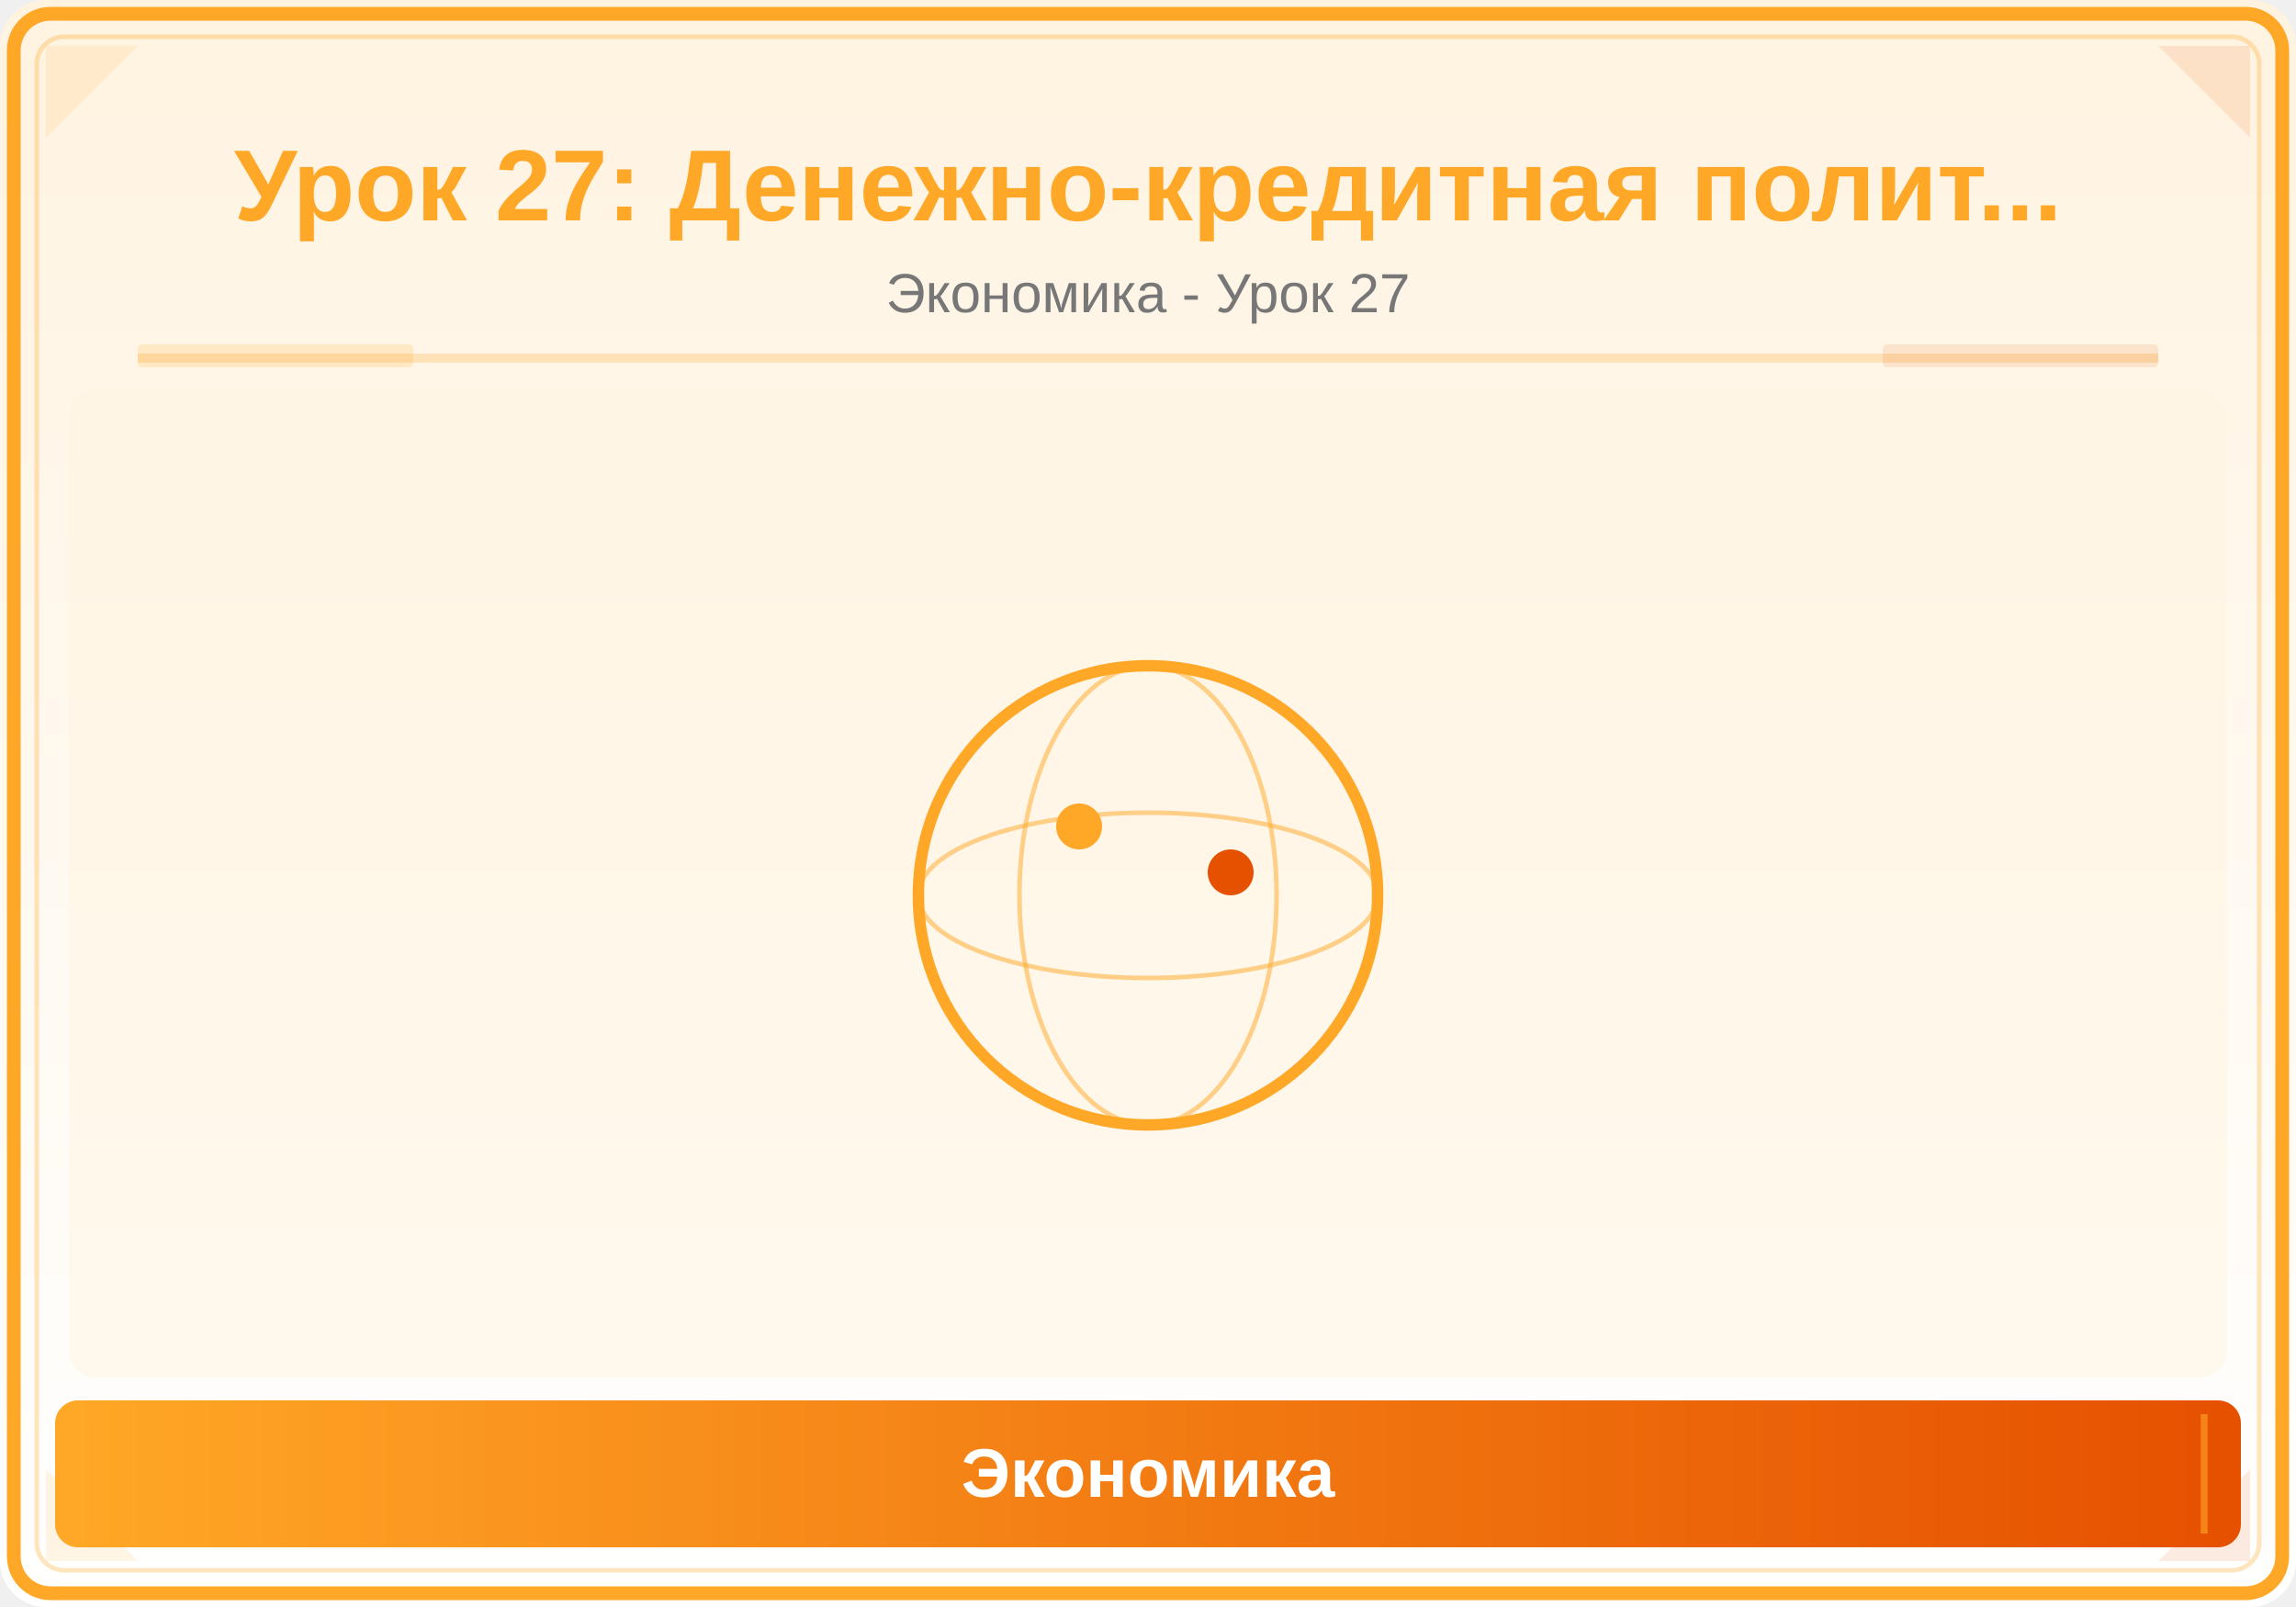
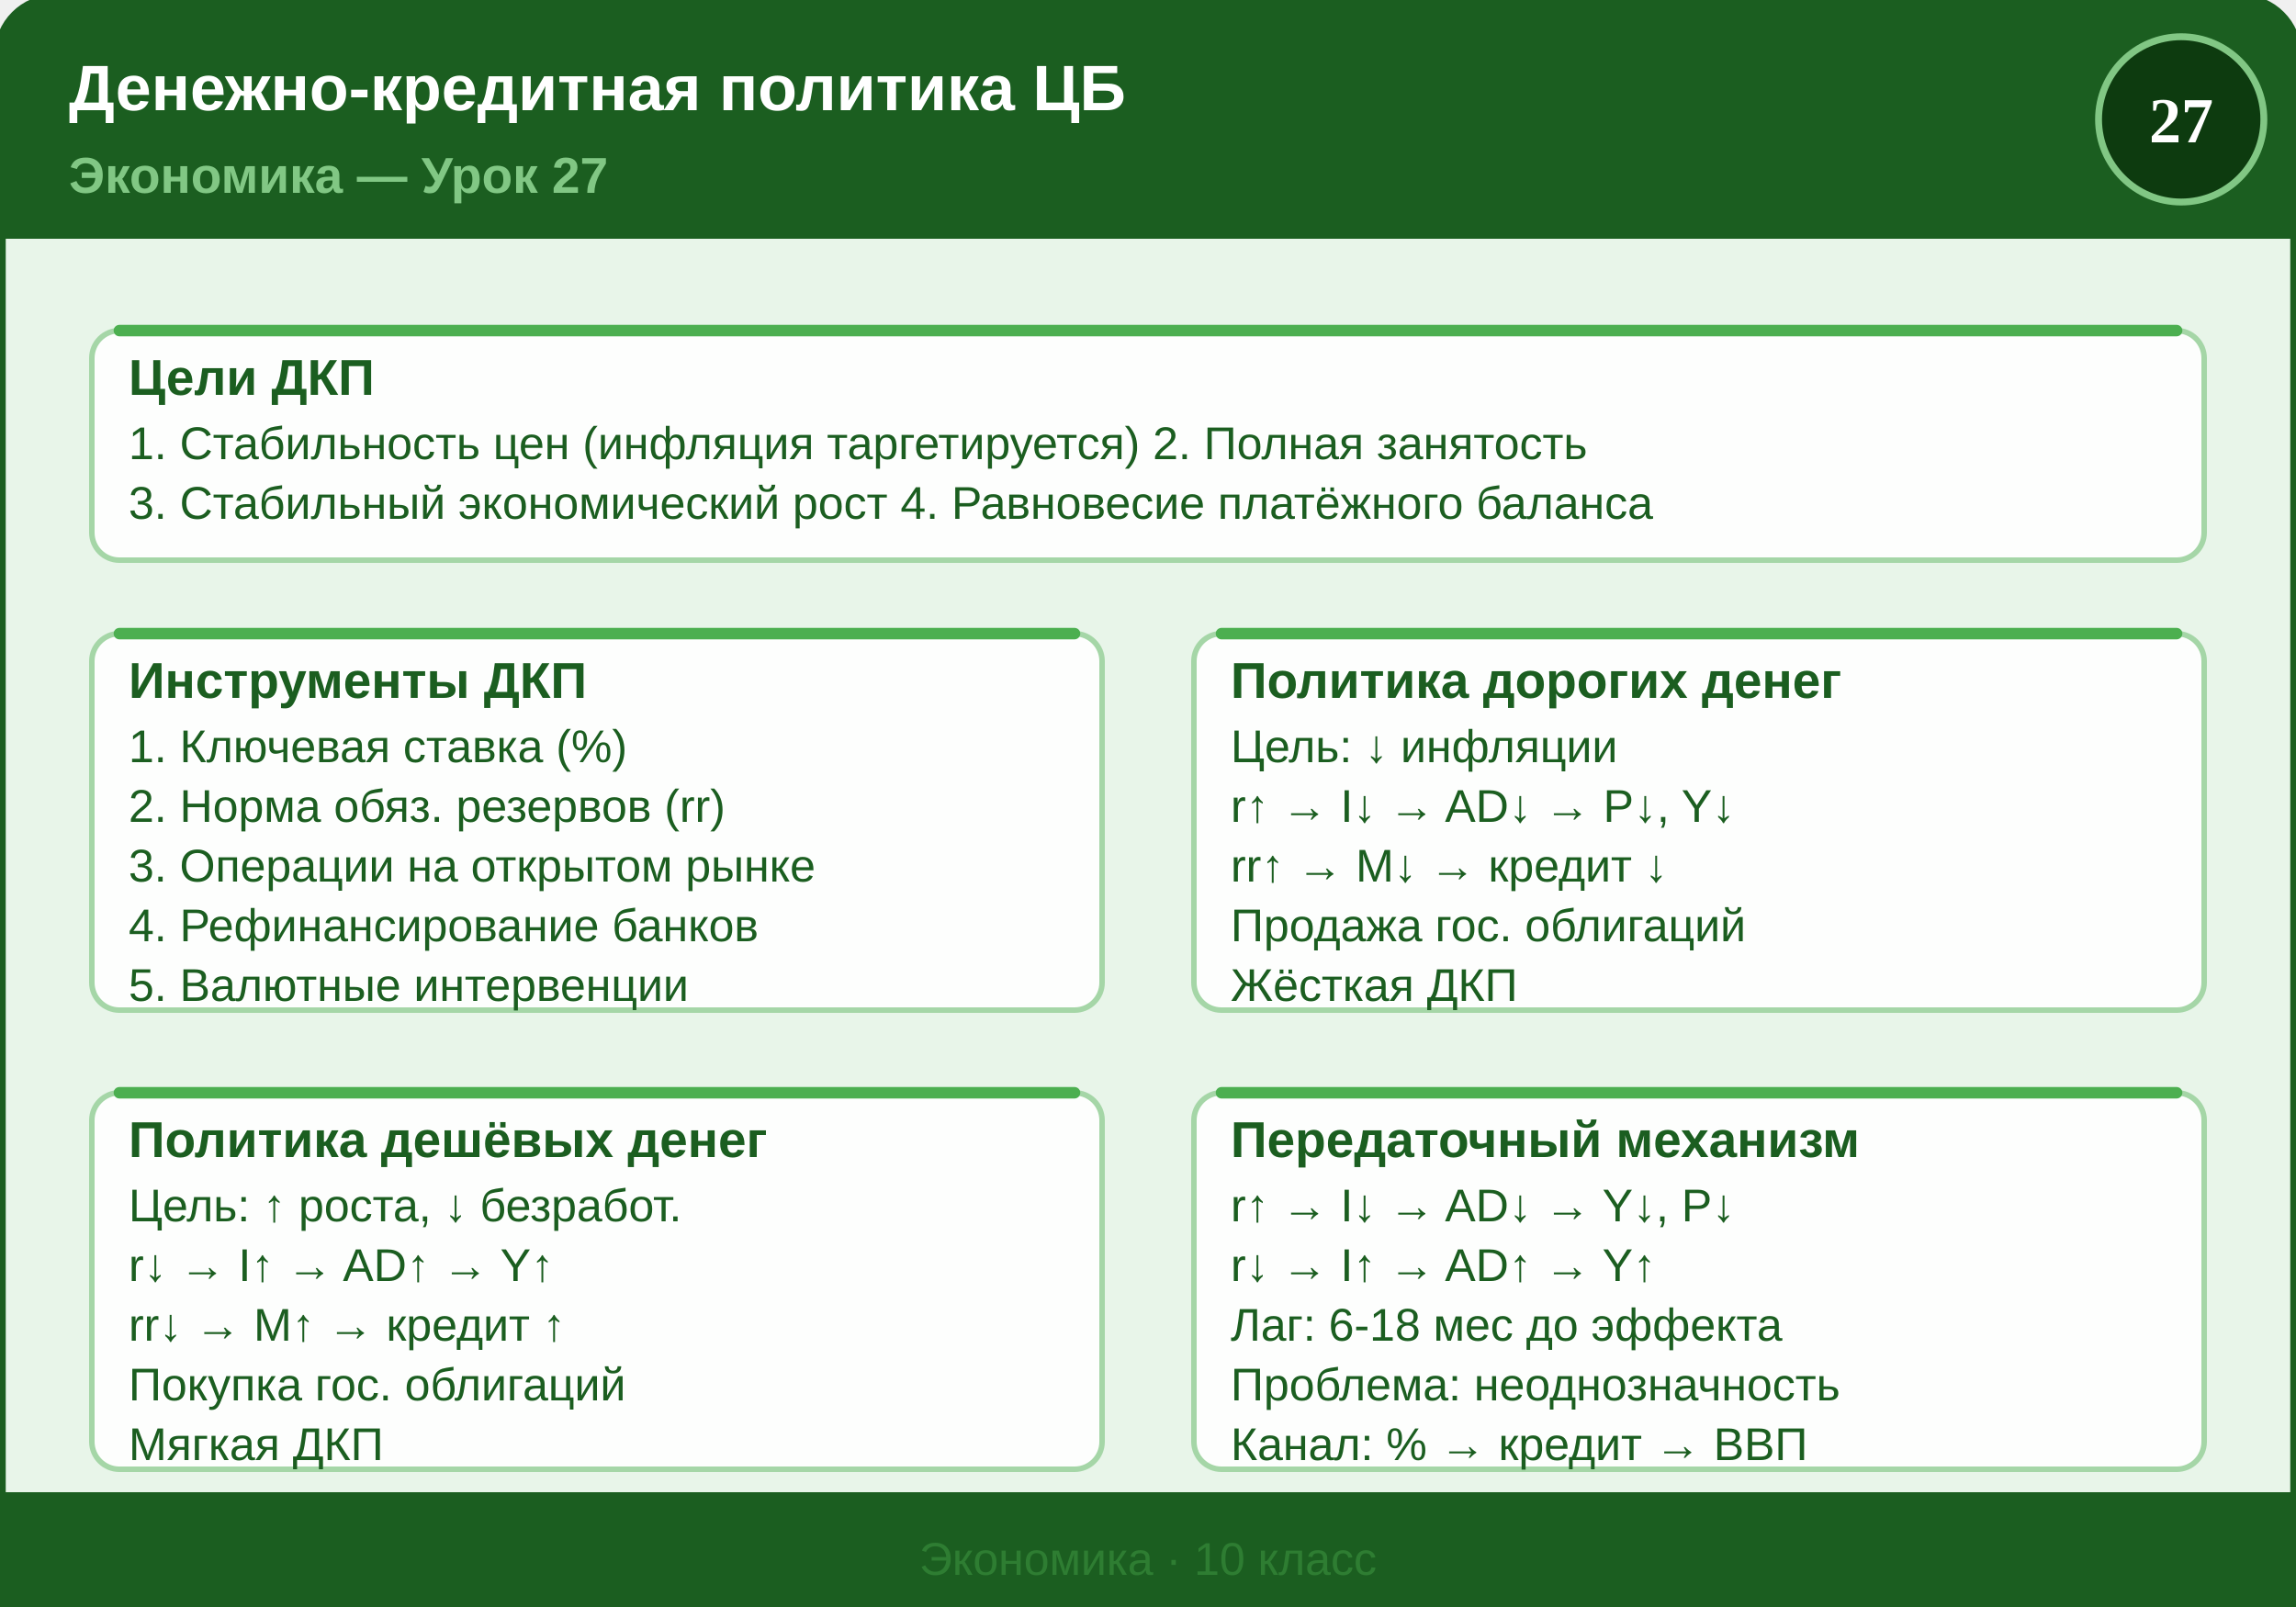
- <svg xmlns="http://www.w3.org/2000/svg" viewBox="0 0 500 350">
+ <svg xmlns="http://www.w3.org/2000/svg" viewBox="0 0 500 350" width="500" height="350">
  <defs>
-     <linearGradient id="bg" x1="0" y1="0" x2="0" y2="1">
-       <stop offset="0%" stop-color="#FFF3E0" />
-       <stop offset="100%" stop-color="#FFFFFF" />
-     </linearGradient>
-     <linearGradient id="panel" x1="0" y1="0" x2="1" y2="0">
-       <stop offset="0%" stop-color="#FFA726" />
-       <stop offset="100%" stop-color="#E65100" />
-     </linearGradient>
+     <style>
+       .title { font: bold 14px "Segoe UI", Arial, sans-serif; fill: #FFFFFF; }
+       .lesson-num { font: bold 11px "Segoe UI", Arial, sans-serif; fill: #81C784; }
+       .box-title { font: bold 11px "Segoe UI", Arial, sans-serif; fill: #1B5E20; }
+       .box-text { font: 10px "Segoe UI", Arial, sans-serif; fill: #1B5E20; }
+       .footer { font: 10px "Segoe UI", Arial, sans-serif; fill: #2E7D32; }
+     </style>
  </defs>
-   <rect width="500" height="350" fill="url(#bg)" rx="10" />
-   <rect x="3" y="3" width="494" height="344" rx="8" fill="none" stroke="#FFA726" stroke-width="3" />
-   <rect x="8" y="8" width="484" height="334" rx="6" fill="none" stroke="#FFA726" stroke-width="1" opacity="0.3" />
-   <polygon points="10,10 30,10 10,30" fill="#FFA726" opacity="0.12" />
-   <polygon points="490,10 470,10 490,30" fill="#E65100" opacity="0.12" />
-   <polygon points="10,340 30,340 10,320" fill="#FFA726" opacity="0.12" />
-   <polygon points="490,340 470,340 490,320" fill="#E65100" opacity="0.12" />
-   <text x="250" y="48" font-family="Arial,sans-serif" font-size="22" font-weight="bold" fill="#FFA726" text-anchor="middle">Урок 27: Денежно-кредитная полит...</text>
-   <text x="250" y="68" font-family="Arial,sans-serif" font-size="12" fill="#777" text-anchor="middle">Экономика - Урок 27</text>
-   <line x1="30" y1="78" x2="470" y2="78" stroke="#FFA726" stroke-width="2" opacity="0.25" />
-   <rect x="30" y="75" width="60" height="5" fill="#FFA726" opacity="0.18" rx="1" />
-   <rect x="410" y="75" width="60" height="5" fill="#E65100" opacity="0.12" rx="1" />
-   <clipPath id="ill">
-     <rect x="15" y="85" width="470" height="215" rx="6" />
-   </clipPath>
-   <g clip-path="url(#ill)">
-     <rect x="15" y="85" width="470" height="215" fill="#FFF3E0" opacity="0.5" />
-     <circle cx="250" cy="195" r="50" fill="none" stroke="#FFA726" stroke-width="2.5" />
-     <ellipse cx="250" cy="195" rx="50" ry="18" fill="none" stroke="#FFA726" stroke-width="1" opacity="0.5" />
-     <ellipse cx="250" cy="195" rx="28" ry="50" fill="none" stroke="#FFA726" stroke-width="1" opacity="0.5" />
-     <circle cx="235" cy="180" r="5" fill="#FFA726" />
-     <circle cx="268" cy="190" r="5" fill="#E65100" />
-   </g>
-   <rect x="12" y="305" width="476" height="32" rx="5" fill="url(#panel)" />
-   <line x1="20" y1="308" x2="20" y2="334" stroke="#FFA726" stroke-width="1.5" opacity="0.6" />
-   <line x1="480" y1="308" x2="480" y2="334" stroke="#FFA726" stroke-width="1.5" opacity="0.6" />
-   <text x="250" y="326" font-family="Arial,sans-serif" font-size="15" text-anchor="middle" fill="white" font-weight="bold">Экономика</text>
+   <rect x="0" y="0" width="500" height="350" rx="12" ry="12" fill="#E8F5E9" stroke="#1B5E20" stroke-width="2.5" />
+   <rect x="0" y="0" width="500" height="52" rx="12" ry="12" fill="#1B5E20" />
+   <rect x="0" y="20" width="500" height="32" fill="#1B5E20" />
+   <text x="15" y="24" class="title">Денежно-кредитная политика ЦБ</text>
+   <text x="15" y="42" class="lesson-num">Экономика — Урок 27</text>
+   <circle cx="475" cy="26" r="18" fill="#0D3B0F" stroke="#81C784" stroke-width="1.5" />
+   <text x="475" y="31" text-anchor="middle" font-size="14" font-weight="bold" fill="#FFFFFF">27</text>
+   <rect x="20" y="72" width="460" height="50" rx="6" ry="6" fill="#FFFFFF" fill-opacity="0.9" stroke="#A5D6A7" stroke-width="1.2" />
+   <line x1="26" y1="72" x2="474" y2="72" stroke="#4CAF50" stroke-width="2.5" stroke-linecap="round" />
+   <text x="28" y="86" class="box-title">Цели ДКП</text>
+   <text x="28" y="100" class="box-text">1. Стабильность цен (инфляция таргетируется)    2. Полная занятость</text>
+   <text x="28" y="113" class="box-text">3. Стабильный экономический рост    4. Равновесие платёжного баланса</text>
+   <rect x="20" y="138" width="220" height="82" rx="6" ry="6" fill="#FFFFFF" fill-opacity="0.9" stroke="#A5D6A7" stroke-width="1.2" />
+   <line x1="26" y1="138" x2="234" y2="138" stroke="#4CAF50" stroke-width="2.5" stroke-linecap="round" />
+   <text x="28" y="152" class="box-title">Инструменты ДКП</text>
+   <text x="28" y="166" class="box-text">1. Ключевая ставка (%)</text>
+   <text x="28" y="179" class="box-text">2. Норма обяз. резервов (rr)</text>
+   <text x="28" y="192" class="box-text">3. Операции на открытом рынке</text>
+   <text x="28" y="205" class="box-text">4. Рефинансирование банков</text>
+   <text x="28" y="218" class="box-text">5. Валютные интервенции</text>
+   <rect x="260" y="138" width="220" height="82" rx="6" ry="6" fill="#FFFFFF" fill-opacity="0.9" stroke="#A5D6A7" stroke-width="1.2" />
+   <line x1="266" y1="138" x2="474" y2="138" stroke="#4CAF50" stroke-width="2.5" stroke-linecap="round" />
+   <text x="268" y="152" class="box-title">Политика дорогих денег</text>
+   <text x="268" y="166" class="box-text">Цель: ↓ инфляции</text>
+   <text x="268" y="179" class="box-text">r↑ → I↓ → AD↓ → P↓, Y↓</text>
+   <text x="268" y="192" class="box-text">rr↑ → M↓ → кредит ↓</text>
+   <text x="268" y="205" class="box-text">Продажа гос. облигаций</text>
+   <text x="268" y="218" class="box-text">Жёсткая ДКП</text>
+   <rect x="20" y="238" width="220" height="82" rx="6" ry="6" fill="#FFFFFF" fill-opacity="0.9" stroke="#A5D6A7" stroke-width="1.2" />
+   <line x1="26" y1="238" x2="234" y2="238" stroke="#4CAF50" stroke-width="2.5" stroke-linecap="round" />
+   <text x="28" y="252" class="box-title">Политика дешёвых денег</text>
+   <text x="28" y="266" class="box-text">Цель: ↑ роста, ↓ безработ.</text>
+   <text x="28" y="279" class="box-text">r↓ → I↑ → AD↑ → Y↑</text>
+   <text x="28" y="292" class="box-text">rr↓ → M↑ → кредит ↑</text>
+   <text x="28" y="305" class="box-text">Покупка гос. облигаций</text>
+   <text x="28" y="318" class="box-text">Мягкая ДКП</text>
+   <rect x="260" y="238" width="220" height="82" rx="6" ry="6" fill="#FFFFFF" fill-opacity="0.9" stroke="#A5D6A7" stroke-width="1.2" />
+   <line x1="266" y1="238" x2="474" y2="238" stroke="#4CAF50" stroke-width="2.5" stroke-linecap="round" />
+   <text x="268" y="252" class="box-title">Передаточный механизм</text>
+   <text x="268" y="266" class="box-text">r↑ → I↓ → AD↓ → Y↓, P↓</text>
+   <text x="268" y="279" class="box-text">r↓ → I↑ → AD↑ → Y↑</text>
+   <text x="268" y="292" class="box-text">Лаг: 6-18 мес до эффекта</text>
+   <text x="268" y="305" class="box-text">Проблема: неоднозначность</text>
+   <text x="268" y="318" class="box-text">Канал: % → кредит → ВВП</text>
+   <rect x="0" y="325" width="500" height="25" rx="0" ry="0" fill="#1B5E20" />
+   <rect x="0" y="325" width="500" height="25" rx="0" ry="0" fill="#1B5E20" />
+   <rect x="0" y="330" width="500" height="20" rx="12" ry="12" fill="#1B5E20" />
+   <rect x="0" y="330" width="500" height="10" fill="#1B5E20" />
+   <text x="250" y="343" text-anchor="middle" class="footer">Экономика · 10 класс</text>
</svg>
